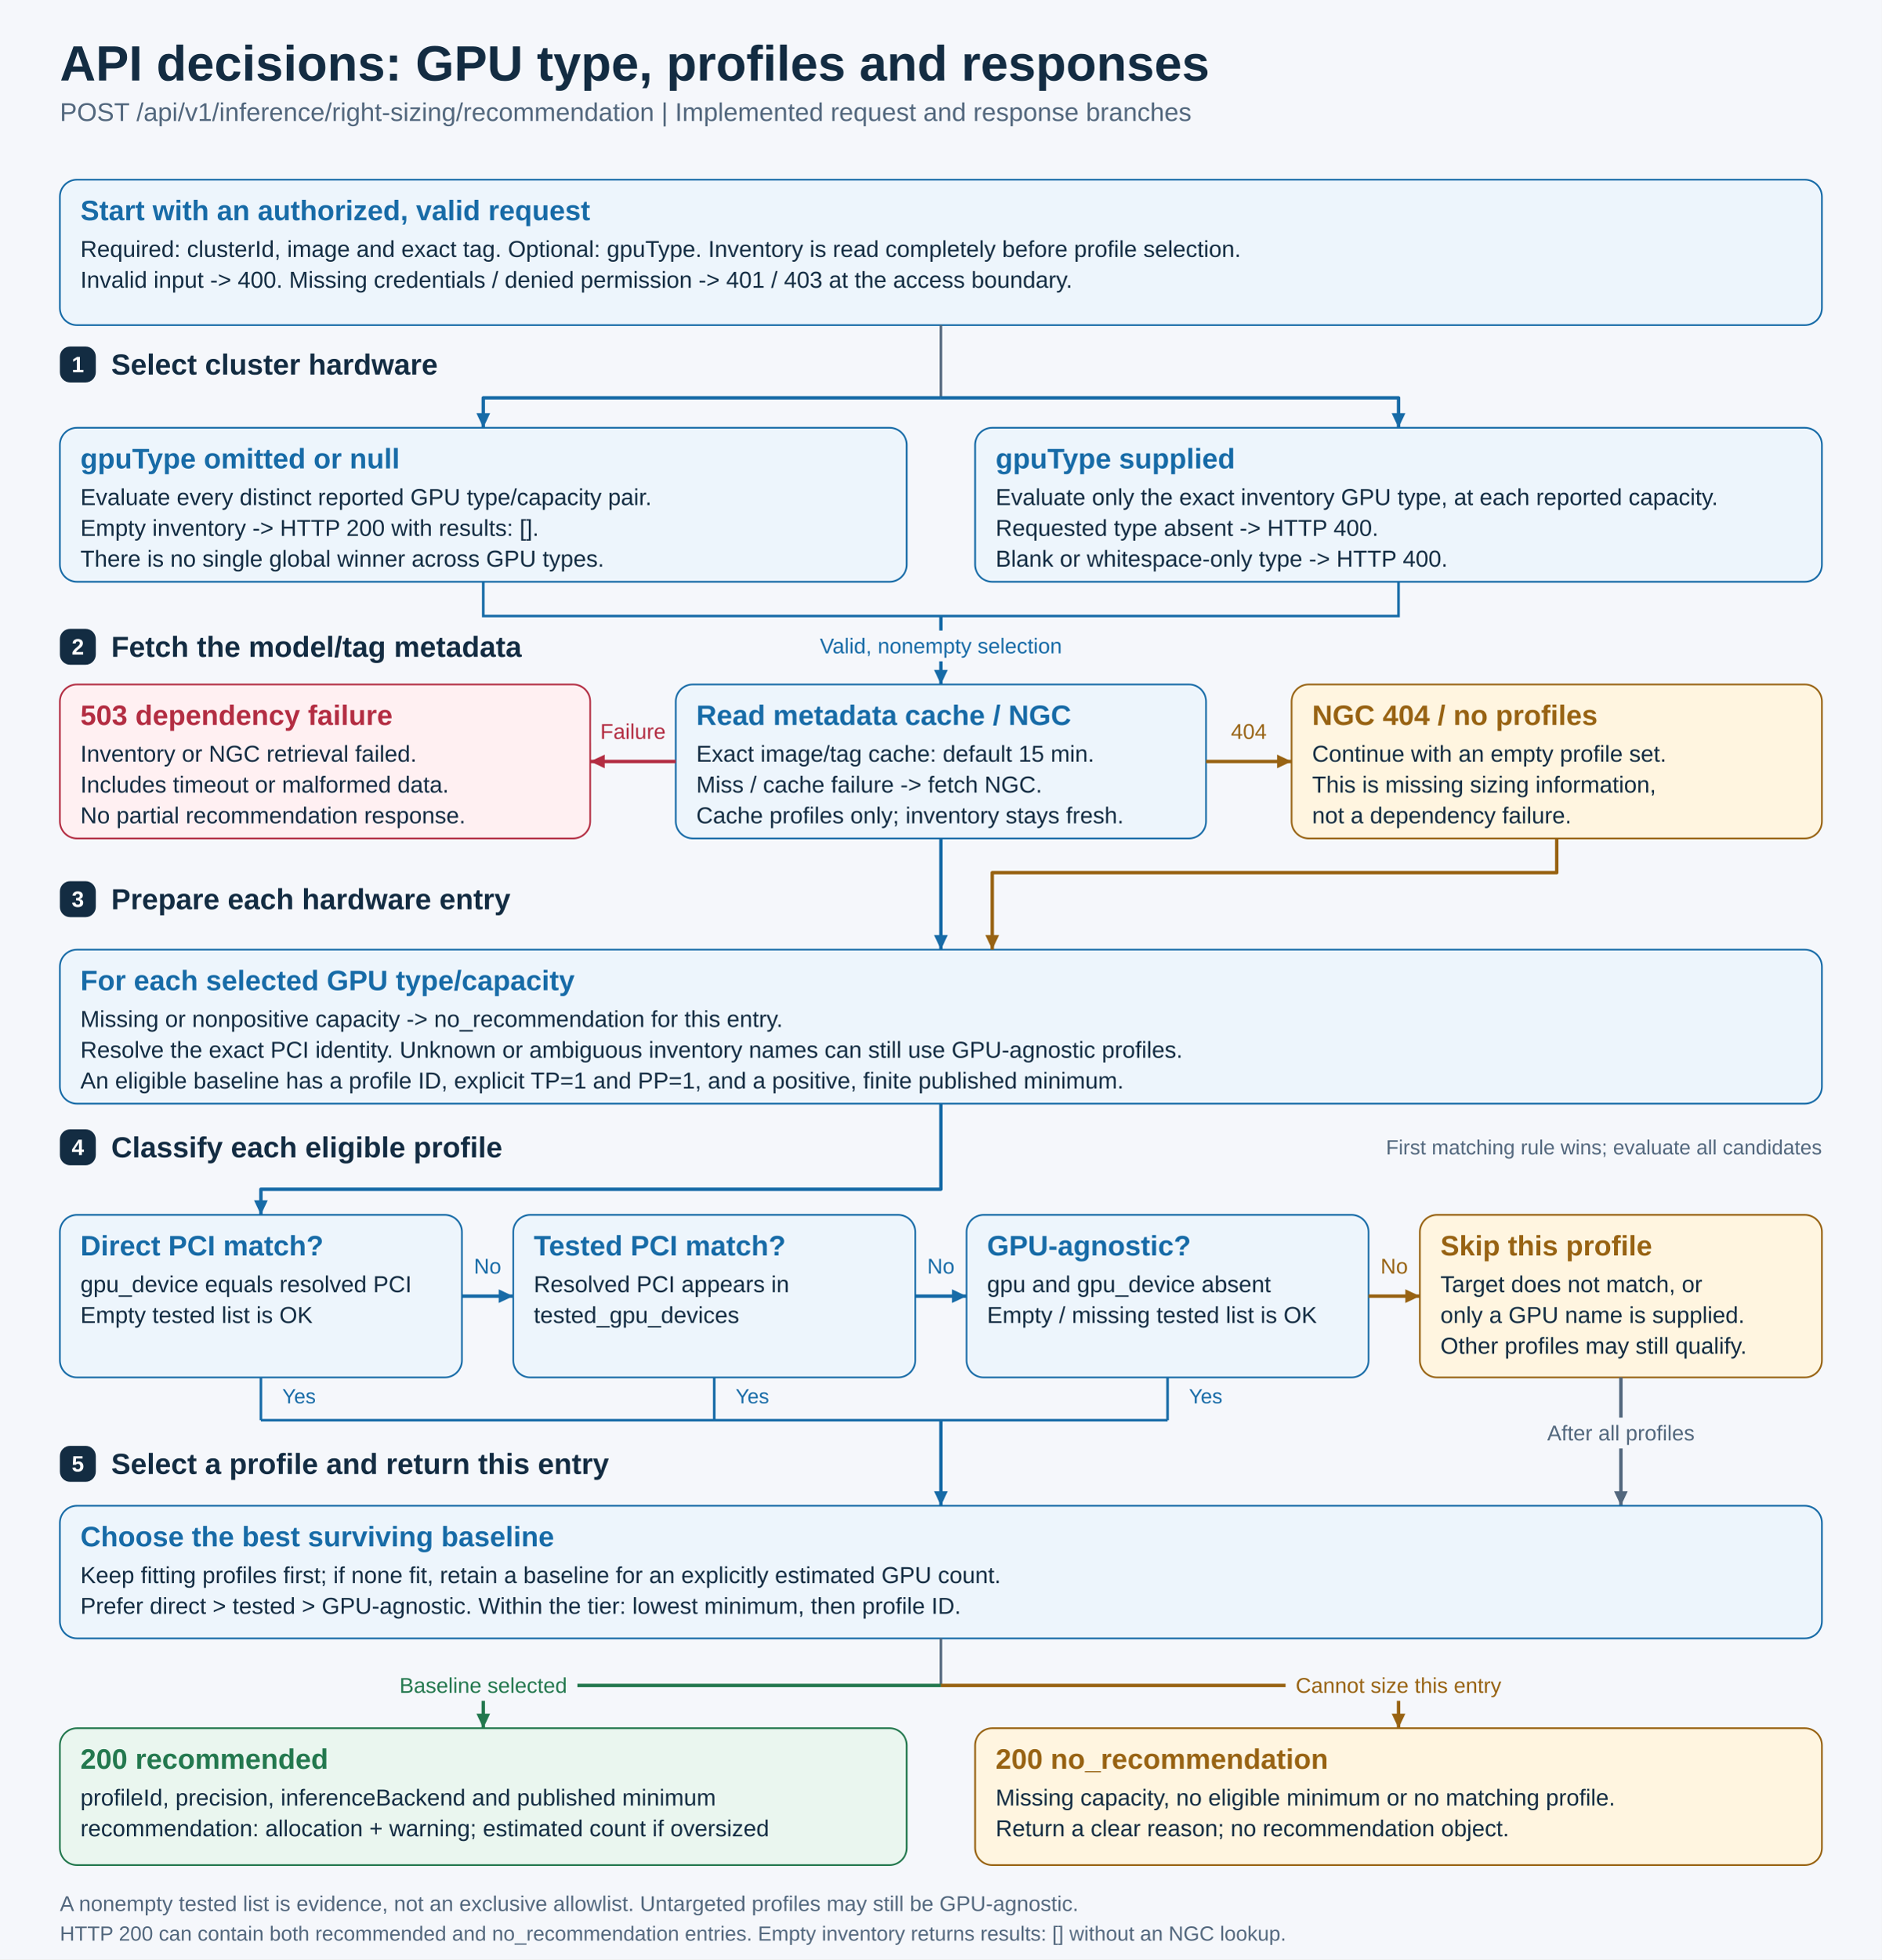
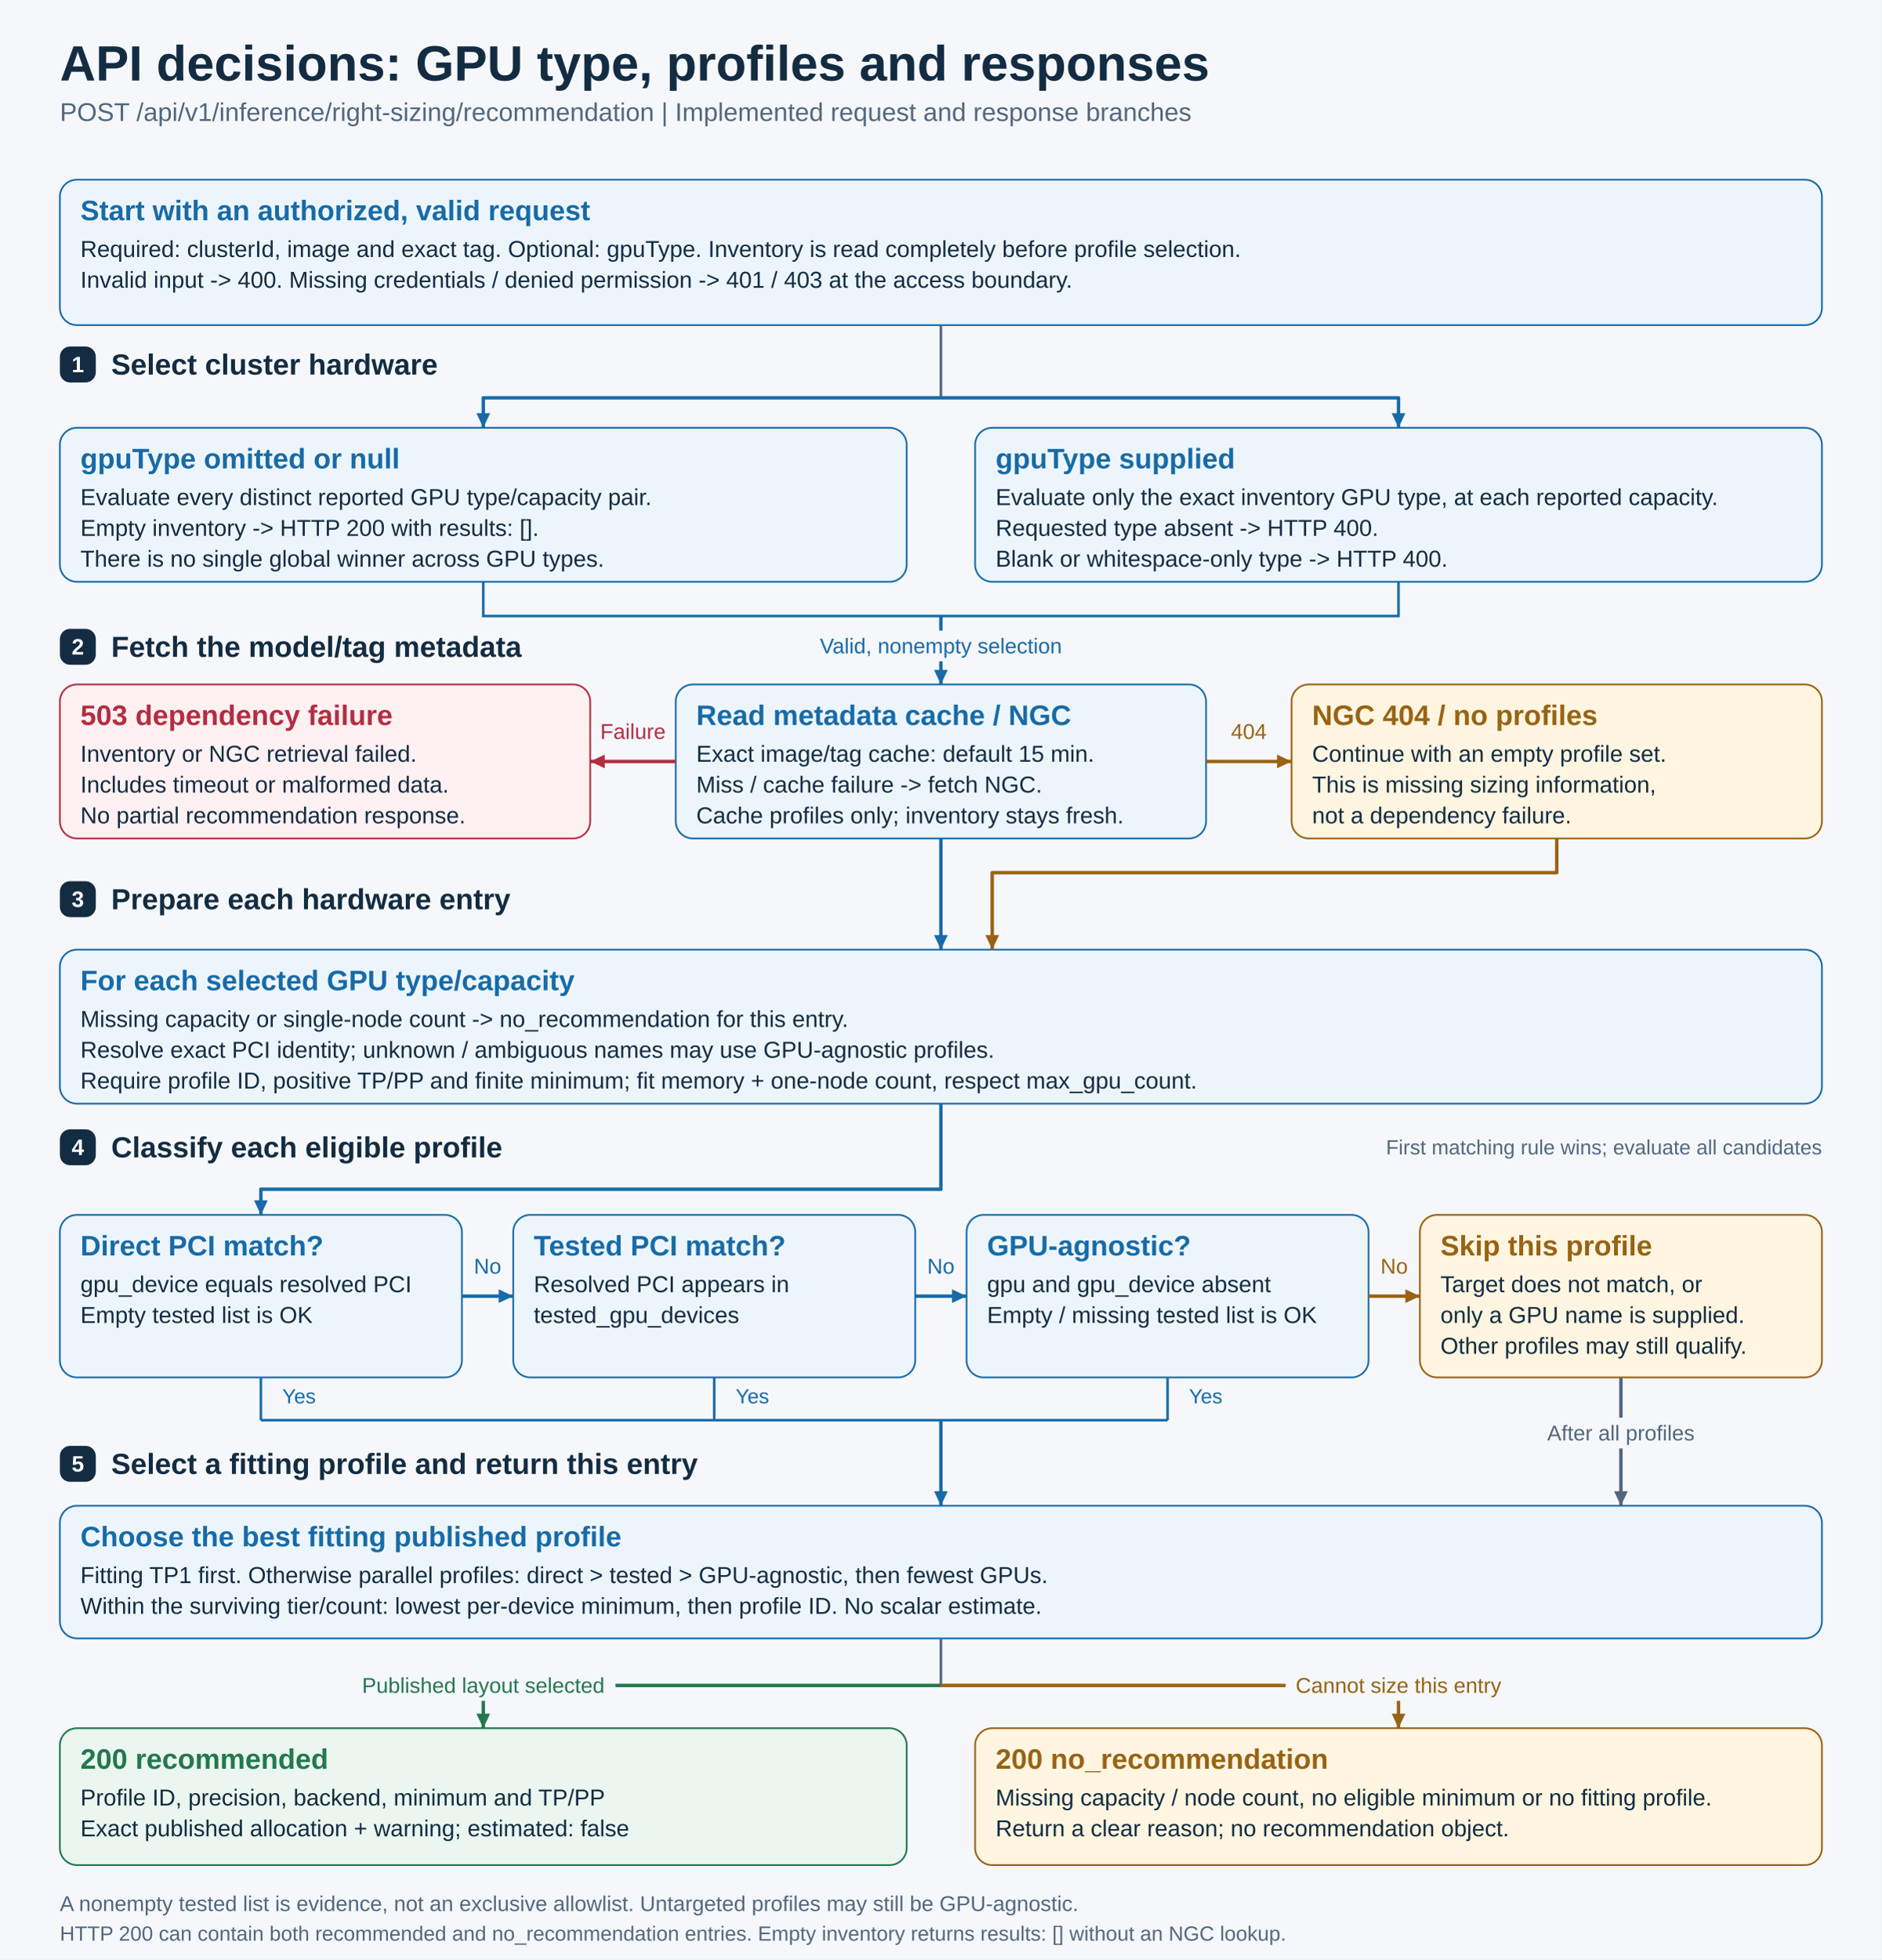
<svg xmlns="http://www.w3.org/2000/svg" width="2200" height="2290" viewBox="0 0 2200 2290">
  <rect x="0" y="0" width="2200" height="2290" rx="0" fill="#F5F7FB" />
  <text x="70" y="74" font-family="Arial, sans-serif" font-size="58" font-weight="700" fill="#132C42" text-anchor="start" dominant-baseline="central">API decisions: GPU type, profiles and responses</text>
  <text x="70" y="131" font-family="Arial, sans-serif" font-size="30" font-weight="400" fill="#52677D" text-anchor="start" dominant-baseline="central">POST /api/v1/inference/right-sizing/recommendation | Implemented request and response branches</text>
  <rect x="70" y="210" width="2060" height="170" rx="20" fill="#EDF5FC" stroke="#176BA7" stroke-width="2" />
  <text x="94" y="246" font-family="Arial, sans-serif" font-size="33" font-weight="700" fill="#176BA7" text-anchor="start" dominant-baseline="central">Start with an authorized, valid request</text>
  <text x="94" y="291" font-family="Arial, sans-serif" font-size="27" font-weight="400" fill="#132C42" text-anchor="start" dominant-baseline="central">Required: clusterId, image and exact tag. Optional: gpuType. Inventory is read completely before profile selection.</text>
  <text x="94" y="327" font-family="Arial, sans-serif" font-size="27" font-weight="400" fill="#132C42" text-anchor="start" dominant-baseline="central">Invalid input -&gt; 400. Missing credentials / denied permission -&gt; 401 / 403 at the access boundary.</text>
  <rect x="70" y="405" width="42" height="42" rx="12" fill="#132C42" />
  <text x="91" y="426" font-family="Arial, sans-serif" font-size="26" font-weight="700" fill="#FFFFFF" text-anchor="middle" dominant-baseline="central">1</text>
  <text x="130" y="426" font-family="Arial, sans-serif" font-size="34" font-weight="700" fill="#132C42" text-anchor="start" dominant-baseline="central">Select cluster hardware</text>
  <rect x="70" y="500" width="990" height="180" rx="20" fill="#EDF5FC" stroke="#176BA7" stroke-width="2" />
  <text x="94" y="536" font-family="Arial, sans-serif" font-size="33" font-weight="700" fill="#176BA7" text-anchor="start" dominant-baseline="central">gpuType omitted or null</text>
  <text x="94" y="581" font-family="Arial, sans-serif" font-size="27" font-weight="400" fill="#132C42" text-anchor="start" dominant-baseline="central">Evaluate every distinct reported GPU type/capacity pair.</text>
  <text x="94" y="617" font-family="Arial, sans-serif" font-size="27" font-weight="400" fill="#132C42" text-anchor="start" dominant-baseline="central">Empty inventory -&gt; HTTP 200 with results: [].</text>
  <text x="94" y="653" font-family="Arial, sans-serif" font-size="27" font-weight="400" fill="#132C42" text-anchor="start" dominant-baseline="central">There is no single global winner across GPU types.</text>
  <rect x="1140" y="500" width="990" height="180" rx="20" fill="#EDF5FC" stroke="#176BA7" stroke-width="2" />
  <text x="1164" y="536" font-family="Arial, sans-serif" font-size="33" font-weight="700" fill="#176BA7" text-anchor="start" dominant-baseline="central">gpuType supplied</text>
  <text x="1164" y="581" font-family="Arial, sans-serif" font-size="27" font-weight="400" fill="#132C42" text-anchor="start" dominant-baseline="central">Evaluate only the exact inventory GPU type, at each reported capacity.</text>
  <text x="1164" y="617" font-family="Arial, sans-serif" font-size="27" font-weight="400" fill="#132C42" text-anchor="start" dominant-baseline="central">Requested type absent -&gt; HTTP 400.</text>
  <text x="1164" y="653" font-family="Arial, sans-serif" font-size="27" font-weight="400" fill="#132C42" text-anchor="start" dominant-baseline="central">Blank or whitespace-only type -&gt; HTTP 400.</text>
  <polyline points="1100,380 1100,465" fill="none" stroke="#52677D" stroke-width="3" />
  <polyline points="1100,465 565,465 565,500" fill="none" stroke="#176BA7" stroke-width="4" stroke-linejoin="round" />
  <polygon points="565,500 573.0,483.0 557.0,483.0" fill="#176BA7" />
  <polyline points="1100,465 1635,465 1635,500" fill="none" stroke="#176BA7" stroke-width="4" stroke-linejoin="round" />
  <polygon points="1635,500 1643.0,483.0 1627.0,483.0" fill="#176BA7" />
  <polyline points="565,680 565,720 1635,720 1635,680" fill="none" stroke="#176BA7" stroke-width="3" />
  <polyline points="1100,720 1100,800" fill="none" stroke="#176BA7" stroke-width="4" stroke-linejoin="round" />
  <polygon points="1100,800 1108.0,783.0 1092.0,783.0" fill="#176BA7" />
  <rect x="945.0" y="737" width="310" height="36" rx="5" fill="#F5F7FB" />
  <text x="1100" y="755" font-family="Arial, sans-serif" font-size="25" font-weight="400" fill="#176BA7" text-anchor="middle" dominant-baseline="central">Valid, nonempty selection</text>
  <rect x="70" y="735" width="42" height="42" rx="12" fill="#132C42" />
  <text x="91" y="756" font-family="Arial, sans-serif" font-size="26" font-weight="700" fill="#FFFFFF" text-anchor="middle" dominant-baseline="central">2</text>
  <text x="130" y="756" font-family="Arial, sans-serif" font-size="34" font-weight="700" fill="#132C42" text-anchor="start" dominant-baseline="central">Fetch the model/tag metadata</text>
  <rect x="790" y="800" width="620" height="180" rx="20" fill="#EDF5FC" stroke="#176BA7" stroke-width="2" />
  <text x="814" y="836" font-family="Arial, sans-serif" font-size="33" font-weight="700" fill="#176BA7" text-anchor="start" dominant-baseline="central">Read metadata cache / NGC</text>
  <text x="814" y="881" font-family="Arial, sans-serif" font-size="27" font-weight="400" fill="#132C42" text-anchor="start" dominant-baseline="central">Exact image/tag cache: default 15 min.</text>
  <text x="814" y="917" font-family="Arial, sans-serif" font-size="27" font-weight="400" fill="#132C42" text-anchor="start" dominant-baseline="central">Miss / cache failure -&gt; fetch NGC.</text>
  <text x="814" y="953" font-family="Arial, sans-serif" font-size="27" font-weight="400" fill="#132C42" text-anchor="start" dominant-baseline="central">Cache profiles only; inventory stays fresh.</text>
  <rect x="70" y="800" width="620" height="180" rx="20" fill="#FFF0F2" stroke="#B32D42" stroke-width="2" />
  <text x="94" y="836" font-family="Arial, sans-serif" font-size="33" font-weight="700" fill="#B32D42" text-anchor="start" dominant-baseline="central">503  dependency failure</text>
  <text x="94" y="881" font-family="Arial, sans-serif" font-size="27" font-weight="400" fill="#132C42" text-anchor="start" dominant-baseline="central">Inventory or NGC retrieval failed.</text>
  <text x="94" y="917" font-family="Arial, sans-serif" font-size="27" font-weight="400" fill="#132C42" text-anchor="start" dominant-baseline="central">Includes timeout or malformed data.</text>
  <text x="94" y="953" font-family="Arial, sans-serif" font-size="27" font-weight="400" fill="#132C42" text-anchor="start" dominant-baseline="central">No partial recommendation response.</text>
  <rect x="1510" y="800" width="620" height="180" rx="20" fill="#FFF5E0" stroke="#986313" stroke-width="2" />
  <text x="1534" y="836" font-family="Arial, sans-serif" font-size="33" font-weight="700" fill="#986313" text-anchor="start" dominant-baseline="central">NGC 404 / no profiles</text>
  <text x="1534" y="881" font-family="Arial, sans-serif" font-size="27" font-weight="400" fill="#132C42" text-anchor="start" dominant-baseline="central">Continue with an empty profile set.</text>
  <text x="1534" y="917" font-family="Arial, sans-serif" font-size="27" font-weight="400" fill="#132C42" text-anchor="start" dominant-baseline="central">This is missing sizing information,</text>
  <text x="1534" y="953" font-family="Arial, sans-serif" font-size="27" font-weight="400" fill="#132C42" text-anchor="start" dominant-baseline="central">not a dependency failure.</text>
  <polyline points="790,890 690,890" fill="none" stroke="#B32D42" stroke-width="4" stroke-linejoin="round" />
  <polygon points="690,890 707.0,898.0 707.0,882.0" fill="#B32D42" />
  <rect x="691.5" y="837" width="97" height="36" rx="5" fill="#F5F7FB" />
  <text x="740" y="855" font-family="Arial, sans-serif" font-size="25" font-weight="400" fill="#B32D42" text-anchor="middle" dominant-baseline="central">Failure</text>
  <polyline points="1410,890 1510,890" fill="none" stroke="#986313" stroke-width="4" stroke-linejoin="round" />
  <polygon points="1510,890 1493.0,882.0 1493.0,898.0" fill="#986313" />
  <rect x="1429.0" y="837" width="62" height="36" rx="5" fill="#F5F7FB" />
  <text x="1460" y="855" font-family="Arial, sans-serif" font-size="25" font-weight="400" fill="#986313" text-anchor="middle" dominant-baseline="central">404</text>
  <rect x="70" y="1030" width="42" height="42" rx="12" fill="#132C42" />
  <text x="91" y="1051" font-family="Arial, sans-serif" font-size="26" font-weight="700" fill="#FFFFFF" text-anchor="middle" dominant-baseline="central">3</text>
  <text x="130" y="1051" font-family="Arial, sans-serif" font-size="34" font-weight="700" fill="#132C42" text-anchor="start" dominant-baseline="central">Prepare each hardware entry</text>
  <rect x="70" y="1110" width="2060" height="180" rx="20" fill="#EDF5FC" stroke="#176BA7" stroke-width="2" />
  <text x="94" y="1146" font-family="Arial, sans-serif" font-size="33" font-weight="700" fill="#176BA7" text-anchor="start" dominant-baseline="central">For each selected GPU type/capacity</text>
-   <text x="94" y="1191" font-family="Arial, sans-serif" font-size="27" font-weight="400" fill="#132C42" text-anchor="start" dominant-baseline="central">Missing or nonpositive capacity -&gt; no_recommendation for this entry.</text>
-   <text x="94" y="1227" font-family="Arial, sans-serif" font-size="27" font-weight="400" fill="#132C42" text-anchor="start" dominant-baseline="central">Resolve the exact PCI identity. Unknown or ambiguous inventory names can still use GPU-agnostic profiles.</text>
-   <text x="94" y="1263" font-family="Arial, sans-serif" font-size="27" font-weight="400" fill="#132C42" text-anchor="start" dominant-baseline="central">An eligible baseline has a profile ID, explicit TP=1 and PP=1, and a positive, finite published minimum.</text>
+   <text x="94" y="1191" font-family="Arial, sans-serif" font-size="27" font-weight="400" fill="#132C42" text-anchor="start" dominant-baseline="central">Missing capacity or single-node count -&gt; no_recommendation for this entry.</text>
+   <text x="94" y="1227" font-family="Arial, sans-serif" font-size="27" font-weight="400" fill="#132C42" text-anchor="start" dominant-baseline="central">Resolve exact PCI identity; unknown / ambiguous names may use GPU-agnostic profiles.</text>
+   <text x="94" y="1263" font-family="Arial, sans-serif" font-size="27" font-weight="400" fill="#132C42" text-anchor="start" dominant-baseline="central">Require profile ID, positive TP/PP and finite minimum; fit memory + one-node count, respect max_gpu_count.</text>
  <polyline points="1100,980 1100,1110" fill="none" stroke="#176BA7" stroke-width="4" stroke-linejoin="round" />
  <polygon points="1100,1110 1108.0,1093.0 1092.0,1093.0" fill="#176BA7" />
  <polyline points="1820,980 1820,1020 1160,1020 1160,1110" fill="none" stroke="#986313" stroke-width="4" stroke-linejoin="round" />
  <polygon points="1160,1110 1168.0,1093.0 1152.0,1093.0" fill="#986313" />
  <rect x="70" y="1320" width="42" height="42" rx="12" fill="#132C42" />
  <text x="91" y="1341" font-family="Arial, sans-serif" font-size="26" font-weight="700" fill="#FFFFFF" text-anchor="middle" dominant-baseline="central">4</text>
  <text x="130" y="1341" font-family="Arial, sans-serif" font-size="34" font-weight="700" fill="#132C42" text-anchor="start" dominant-baseline="central">Classify each eligible profile</text>
  <text x="2130" y="1341" font-family="Arial, sans-serif" font-size="24" font-weight="400" fill="#52677D" text-anchor="end" dominant-baseline="central">First matching rule wins; evaluate all candidates</text>
  <rect x="70" y="1420" width="470" height="190" rx="20" fill="#EDF5FC" stroke="#176BA7" stroke-width="2" />
  <text x="94" y="1456" font-family="Arial, sans-serif" font-size="33" font-weight="700" fill="#176BA7" text-anchor="start" dominant-baseline="central">Direct PCI match?</text>
  <text x="94" y="1501" font-family="Arial, sans-serif" font-size="27" font-weight="400" fill="#132C42" text-anchor="start" dominant-baseline="central">gpu_device equals resolved PCI</text>
  <text x="94" y="1537" font-family="Arial, sans-serif" font-size="27" font-weight="400" fill="#132C42" text-anchor="start" dominant-baseline="central">Empty tested list is OK</text>
  <rect x="600" y="1420" width="470" height="190" rx="20" fill="#EDF5FC" stroke="#176BA7" stroke-width="2" />
  <text x="624" y="1456" font-family="Arial, sans-serif" font-size="33" font-weight="700" fill="#176BA7" text-anchor="start" dominant-baseline="central">Tested PCI match?</text>
  <text x="624" y="1501" font-family="Arial, sans-serif" font-size="27" font-weight="400" fill="#132C42" text-anchor="start" dominant-baseline="central">Resolved PCI appears in</text>
  <text x="624" y="1537" font-family="Arial, sans-serif" font-size="27" font-weight="400" fill="#132C42" text-anchor="start" dominant-baseline="central">tested_gpu_devices</text>
  <rect x="1130" y="1420" width="470" height="190" rx="20" fill="#EDF5FC" stroke="#176BA7" stroke-width="2" />
  <text x="1154" y="1456" font-family="Arial, sans-serif" font-size="33" font-weight="700" fill="#176BA7" text-anchor="start" dominant-baseline="central">GPU-agnostic?</text>
  <text x="1154" y="1501" font-family="Arial, sans-serif" font-size="27" font-weight="400" fill="#132C42" text-anchor="start" dominant-baseline="central">gpu and gpu_device absent</text>
  <text x="1154" y="1537" font-family="Arial, sans-serif" font-size="27" font-weight="400" fill="#132C42" text-anchor="start" dominant-baseline="central">Empty / missing tested list is OK</text>
  <rect x="1660" y="1420" width="470" height="190" rx="20" fill="#FFF5E0" stroke="#986313" stroke-width="2" />
  <text x="1684" y="1456" font-family="Arial, sans-serif" font-size="33" font-weight="700" fill="#986313" text-anchor="start" dominant-baseline="central">Skip this profile</text>
  <text x="1684" y="1501" font-family="Arial, sans-serif" font-size="27" font-weight="400" fill="#132C42" text-anchor="start" dominant-baseline="central">Target does not match, or</text>
  <text x="1684" y="1537" font-family="Arial, sans-serif" font-size="27" font-weight="400" fill="#132C42" text-anchor="start" dominant-baseline="central">only a GPU name is supplied.</text>
  <text x="1684" y="1573" font-family="Arial, sans-serif" font-size="27" font-weight="400" fill="#132C42" text-anchor="start" dominant-baseline="central">Other profiles may still qualify.</text>
  <polyline points="1100,1290 1100,1390 305,1390 305,1420" fill="none" stroke="#176BA7" stroke-width="4" stroke-linejoin="round" />
  <polygon points="305,1420 313.0,1403.0 297.0,1403.0" fill="#176BA7" />
  <polyline points="540,1515 600,1515" fill="none" stroke="#176BA7" stroke-width="4" stroke-linejoin="round" />
  <polygon points="600,1515 583.0,1507.0 583.0,1523.0" fill="#176BA7" />
  <rect x="544.0" y="1462" width="52" height="36" rx="5" fill="#F5F7FB" />
  <text x="570" y="1480" font-family="Arial, sans-serif" font-size="25" font-weight="400" fill="#176BA7" text-anchor="middle" dominant-baseline="central">No</text>
  <polyline points="1070,1515 1130,1515" fill="none" stroke="#176BA7" stroke-width="4" stroke-linejoin="round" />
  <polygon points="1130,1515 1113.0,1507.0 1113.0,1523.0" fill="#176BA7" />
  <rect x="1074.0" y="1462" width="52" height="36" rx="5" fill="#F5F7FB" />
  <text x="1100" y="1480" font-family="Arial, sans-serif" font-size="25" font-weight="400" fill="#176BA7" text-anchor="middle" dominant-baseline="central">No</text>
  <polyline points="1600,1515 1660,1515" fill="none" stroke="#986313" stroke-width="4" stroke-linejoin="round" />
  <polygon points="1660,1515 1643.0,1507.0 1643.0,1523.0" fill="#986313" />
  <rect x="1604.0" y="1462" width="52" height="36" rx="5" fill="#F5F7FB" />
  <text x="1630" y="1480" font-family="Arial, sans-serif" font-size="25" font-weight="400" fill="#986313" text-anchor="middle" dominant-baseline="central">No</text>
  <polyline points="305,1610 305,1660" fill="none" stroke="#176BA7" stroke-width="3" />
  <text x="330" y="1632" font-family="Arial, sans-serif" font-size="24" font-weight="400" fill="#176BA7" text-anchor="start" dominant-baseline="central">Yes</text>
  <polyline points="835,1610 835,1660" fill="none" stroke="#176BA7" stroke-width="3" />
  <text x="860" y="1632" font-family="Arial, sans-serif" font-size="24" font-weight="400" fill="#176BA7" text-anchor="start" dominant-baseline="central">Yes</text>
  <polyline points="1365,1610 1365,1660" fill="none" stroke="#176BA7" stroke-width="3" />
  <text x="1390" y="1632" font-family="Arial, sans-serif" font-size="24" font-weight="400" fill="#176BA7" text-anchor="start" dominant-baseline="central">Yes</text>
  <polyline points="305,1660 1365,1660" fill="none" stroke="#176BA7" stroke-width="3" />
  <polyline points="1100,1660 1100,1760" fill="none" stroke="#176BA7" stroke-width="4" stroke-linejoin="round" />
  <polygon points="1100,1760 1108.0,1743.0 1092.0,1743.0" fill="#176BA7" />
  <polyline points="1895,1610 1895,1760" fill="none" stroke="#52677D" stroke-width="4" stroke-linejoin="round" />
  <polygon points="1895,1760 1903.0,1743.0 1887.0,1743.0" fill="#52677D" />
  <rect x="1797.0" y="1657" width="196" height="36" rx="5" fill="#F5F7FB" />
  <text x="1895" y="1675" font-family="Arial, sans-serif" font-size="25" font-weight="400" fill="#52677D" text-anchor="middle" dominant-baseline="central">After all profiles</text>
  <rect x="70" y="1690" width="42" height="42" rx="12" fill="#132C42" />
  <text x="91" y="1711" font-family="Arial, sans-serif" font-size="26" font-weight="700" fill="#FFFFFF" text-anchor="middle" dominant-baseline="central">5</text>
-   <text x="130" y="1711" font-family="Arial, sans-serif" font-size="34" font-weight="700" fill="#132C42" text-anchor="start" dominant-baseline="central">Select a profile and return this entry</text>
+   <text x="130" y="1711" font-family="Arial, sans-serif" font-size="34" font-weight="700" fill="#132C42" text-anchor="start" dominant-baseline="central">Select a fitting profile and return this entry</text>
  <rect x="70" y="1760" width="2060" height="155" rx="20" fill="#EDF5FC" stroke="#176BA7" stroke-width="2" />
-   <text x="94" y="1796" font-family="Arial, sans-serif" font-size="33" font-weight="700" fill="#176BA7" text-anchor="start" dominant-baseline="central">Choose the best surviving baseline</text>
-   <text x="94" y="1841" font-family="Arial, sans-serif" font-size="27" font-weight="400" fill="#132C42" text-anchor="start" dominant-baseline="central">Keep fitting profiles first; if none fit, retain a baseline for an explicitly estimated GPU count.</text>
-   <text x="94" y="1877" font-family="Arial, sans-serif" font-size="27" font-weight="400" fill="#132C42" text-anchor="start" dominant-baseline="central">Prefer direct &gt; tested &gt; GPU-agnostic. Within the tier: lowest minimum, then profile ID.</text>
+   <text x="94" y="1796" font-family="Arial, sans-serif" font-size="33" font-weight="700" fill="#176BA7" text-anchor="start" dominant-baseline="central">Choose the best fitting published profile</text>
+   <text x="94" y="1841" font-family="Arial, sans-serif" font-size="27" font-weight="400" fill="#132C42" text-anchor="start" dominant-baseline="central">Fitting TP1 first. Otherwise parallel profiles: direct &gt; tested &gt; GPU-agnostic, then fewest GPUs.</text>
+   <text x="94" y="1877" font-family="Arial, sans-serif" font-size="27" font-weight="400" fill="#132C42" text-anchor="start" dominant-baseline="central">Within the surviving tier/count: lowest per-device minimum, then profile ID. No scalar estimate.</text>
  <rect x="70" y="2020" width="990" height="160" rx="20" fill="#EAF6EF" stroke="#23784E" stroke-width="2" />
  <text x="94" y="2056" font-family="Arial, sans-serif" font-size="33" font-weight="700" fill="#23784E" text-anchor="start" dominant-baseline="central">200  recommended</text>
-   <text x="94" y="2101" font-family="Arial, sans-serif" font-size="27" font-weight="400" fill="#132C42" text-anchor="start" dominant-baseline="central">profileId, precision, inferenceBackend and published minimum</text>
-   <text x="94" y="2137" font-family="Arial, sans-serif" font-size="27" font-weight="400" fill="#132C42" text-anchor="start" dominant-baseline="central">recommendation: allocation + warning; estimated count if oversized</text>
+   <text x="94" y="2101" font-family="Arial, sans-serif" font-size="27" font-weight="400" fill="#132C42" text-anchor="start" dominant-baseline="central">Profile ID, precision, backend, minimum and TP/PP</text>
+   <text x="94" y="2137" font-family="Arial, sans-serif" font-size="27" font-weight="400" fill="#132C42" text-anchor="start" dominant-baseline="central">Exact published allocation + warning; estimated: false</text>
  <rect x="1140" y="2020" width="990" height="160" rx="20" fill="#FFF5E0" stroke="#986313" stroke-width="2" />
  <text x="1164" y="2056" font-family="Arial, sans-serif" font-size="33" font-weight="700" fill="#986313" text-anchor="start" dominant-baseline="central">200  no_recommendation</text>
-   <text x="1164" y="2101" font-family="Arial, sans-serif" font-size="27" font-weight="400" fill="#132C42" text-anchor="start" dominant-baseline="central">Missing capacity, no eligible minimum or no matching profile.</text>
+   <text x="1164" y="2101" font-family="Arial, sans-serif" font-size="27" font-weight="400" fill="#132C42" text-anchor="start" dominant-baseline="central">Missing capacity / node count, no eligible minimum or no fitting profile.</text>
  <text x="1164" y="2137" font-family="Arial, sans-serif" font-size="27" font-weight="400" fill="#132C42" text-anchor="start" dominant-baseline="central">Return a clear reason; no recommendation object.</text>
  <polyline points="1100,1915 1100,1970" fill="none" stroke="#52677D" stroke-width="3" />
  <polyline points="1100,1970 565,1970 565,2020" fill="none" stroke="#23784E" stroke-width="4" stroke-linejoin="round" />
  <polygon points="565,2020 573.0,2003.0 557.0,2003.0" fill="#23784E" />
-   <rect x="455.0" y="1952" width="220" height="36" rx="5" fill="#F5F7FB" />
-   <text x="565" y="1970" font-family="Arial, sans-serif" font-size="25" font-weight="400" fill="#23784E" text-anchor="middle" dominant-baseline="central">Baseline selected</text>
+   <rect x="410.5" y="1952" width="309" height="36" rx="5" fill="#F5F7FB" />
+   <text x="565" y="1970" font-family="Arial, sans-serif" font-size="25" font-weight="400" fill="#23784E" text-anchor="middle" dominant-baseline="central">Published layout selected</text>
  <polyline points="1100,1970 1635,1970 1635,2020" fill="none" stroke="#986313" stroke-width="4" stroke-linejoin="round" />
  <polygon points="1635,2020 1643.0,2003.0 1627.0,2003.0" fill="#986313" />
  <rect x="1503.0" y="1952" width="264" height="36" rx="5" fill="#F5F7FB" />
  <text x="1635" y="1970" font-family="Arial, sans-serif" font-size="25" font-weight="400" fill="#986313" text-anchor="middle" dominant-baseline="central">Cannot size this entry</text>
  <text x="70" y="2225" font-family="Arial, sans-serif" font-size="25" font-weight="400" fill="#52677D" text-anchor="start" dominant-baseline="central">A nonempty tested list is evidence, not an exclusive allowlist. Untargeted profiles may still be GPU-agnostic.</text>
  <text x="70" y="2260" font-family="Arial, sans-serif" font-size="24" font-weight="400" fill="#52677D" text-anchor="start" dominant-baseline="central">HTTP 200 can contain both recommended and no_recommendation entries. Empty inventory returns results: [] without an NGC lookup.</text>
</svg>
